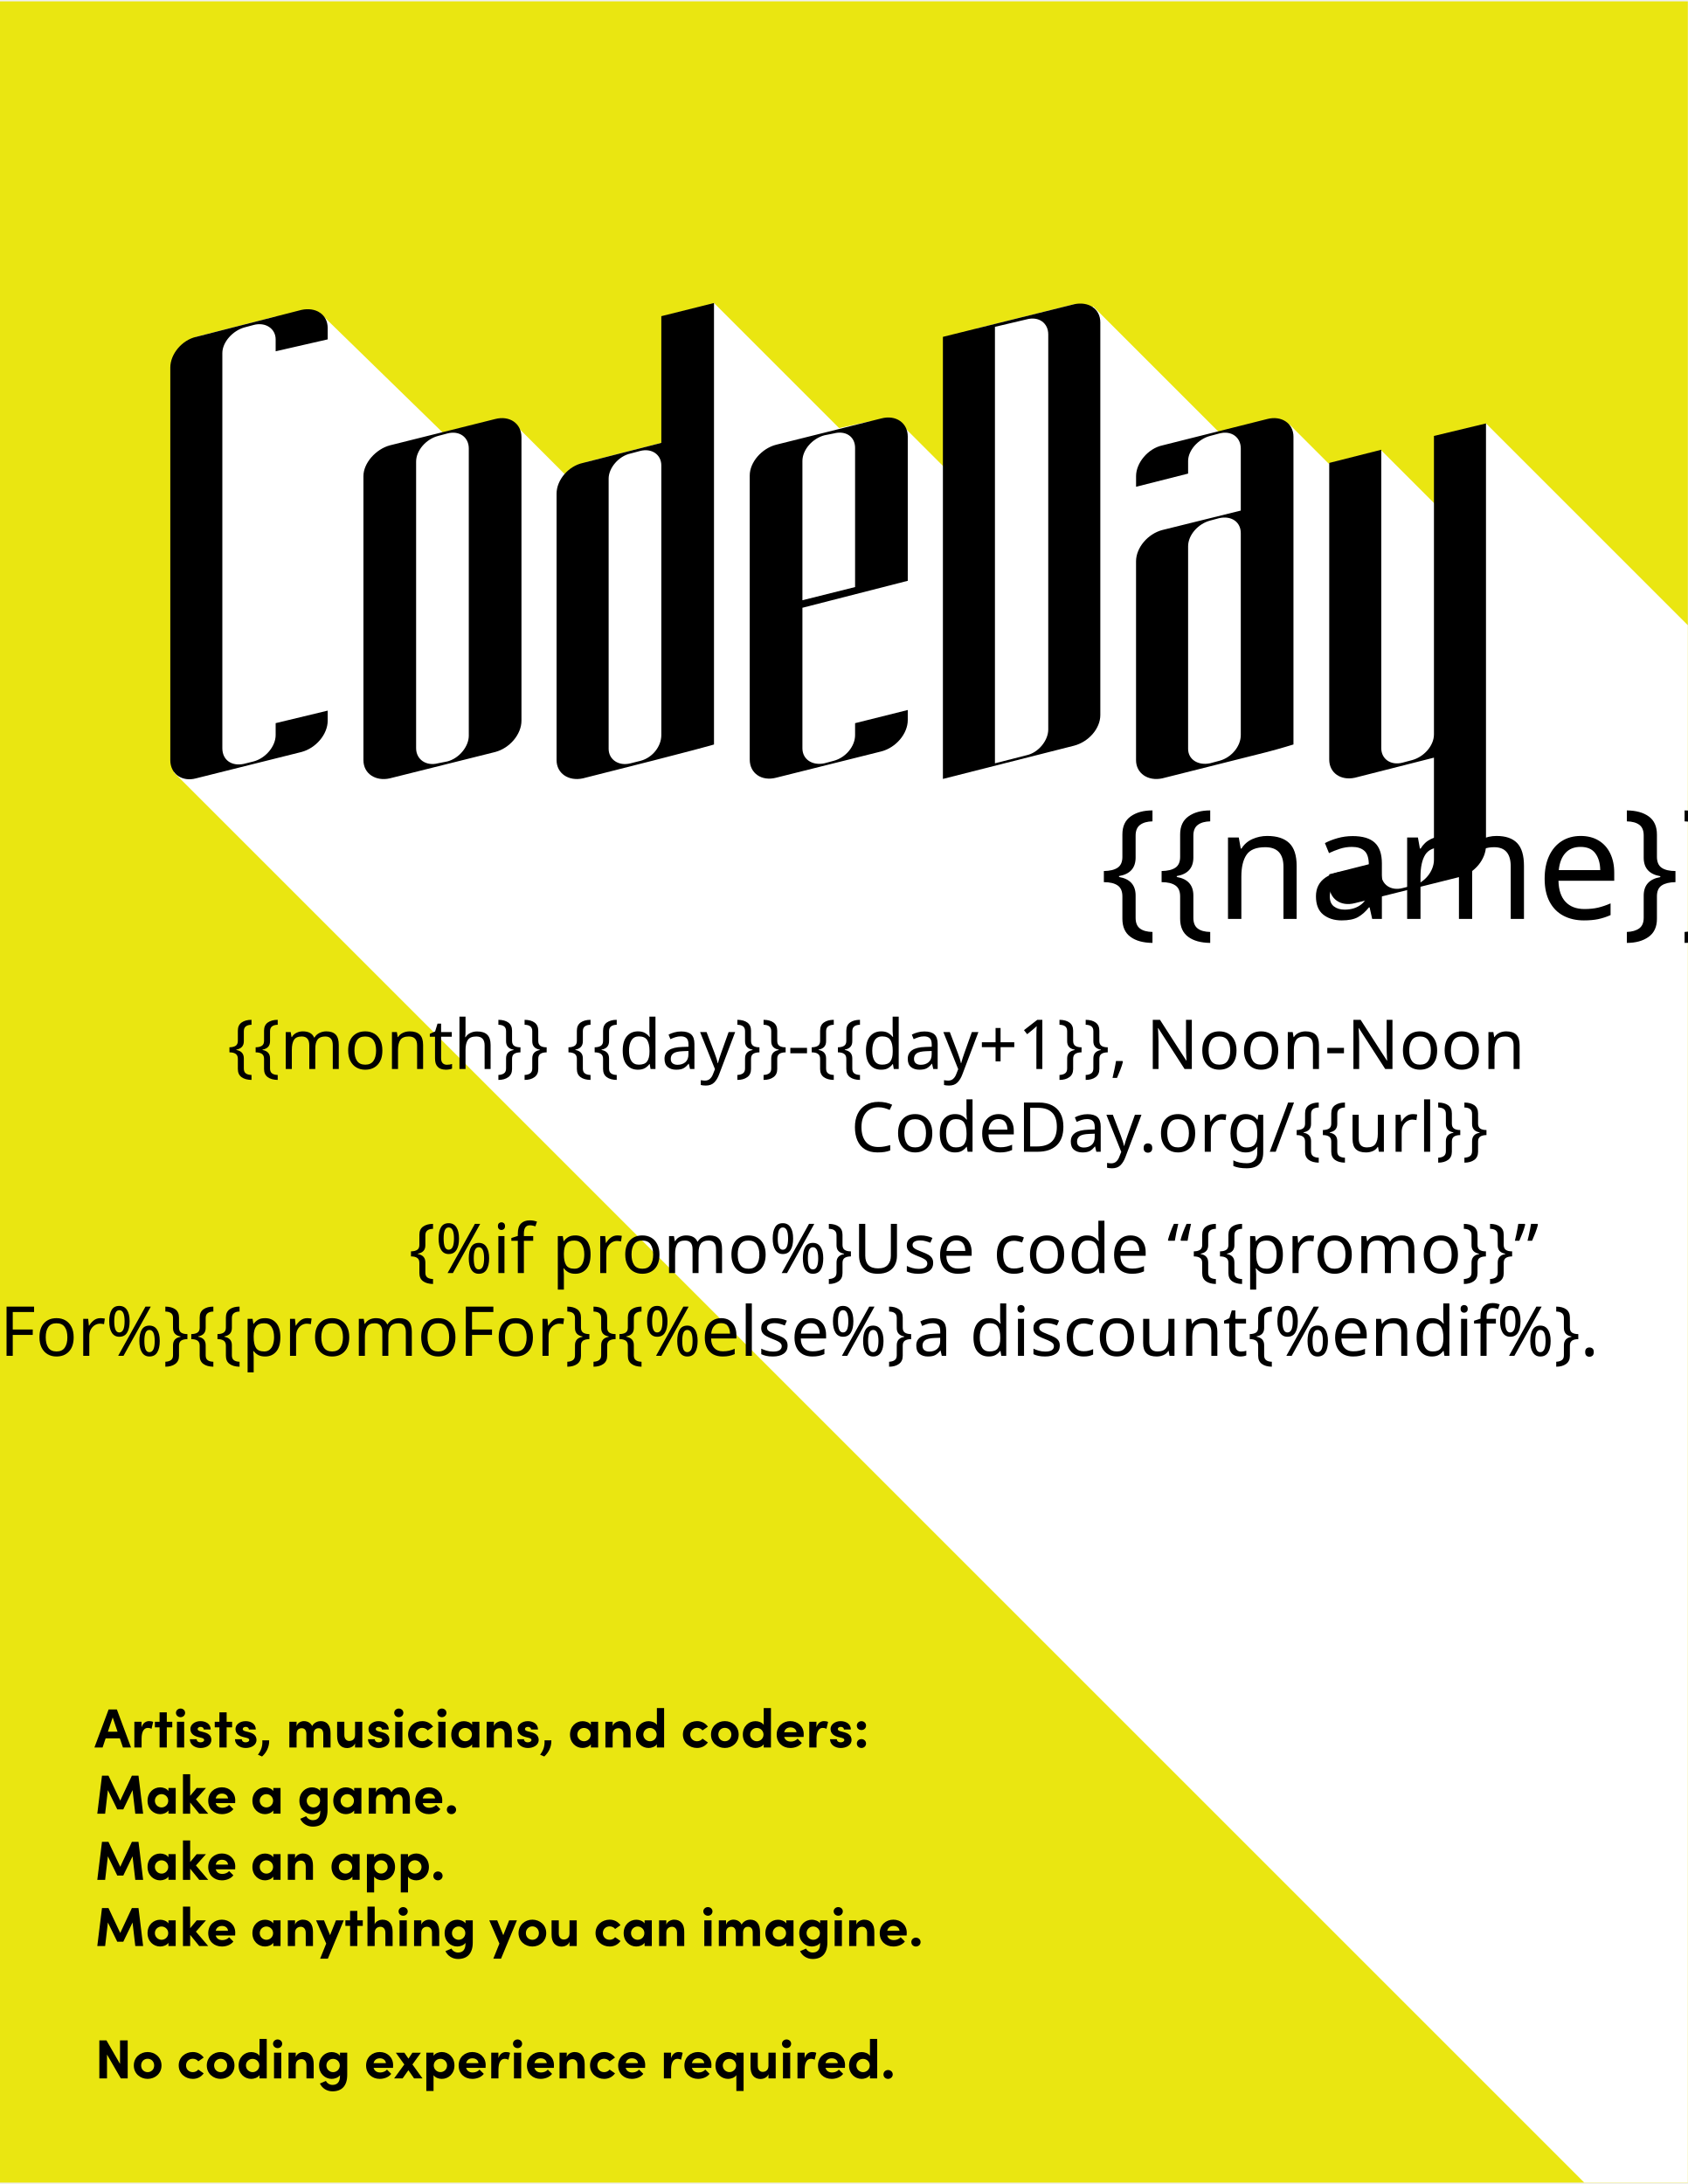
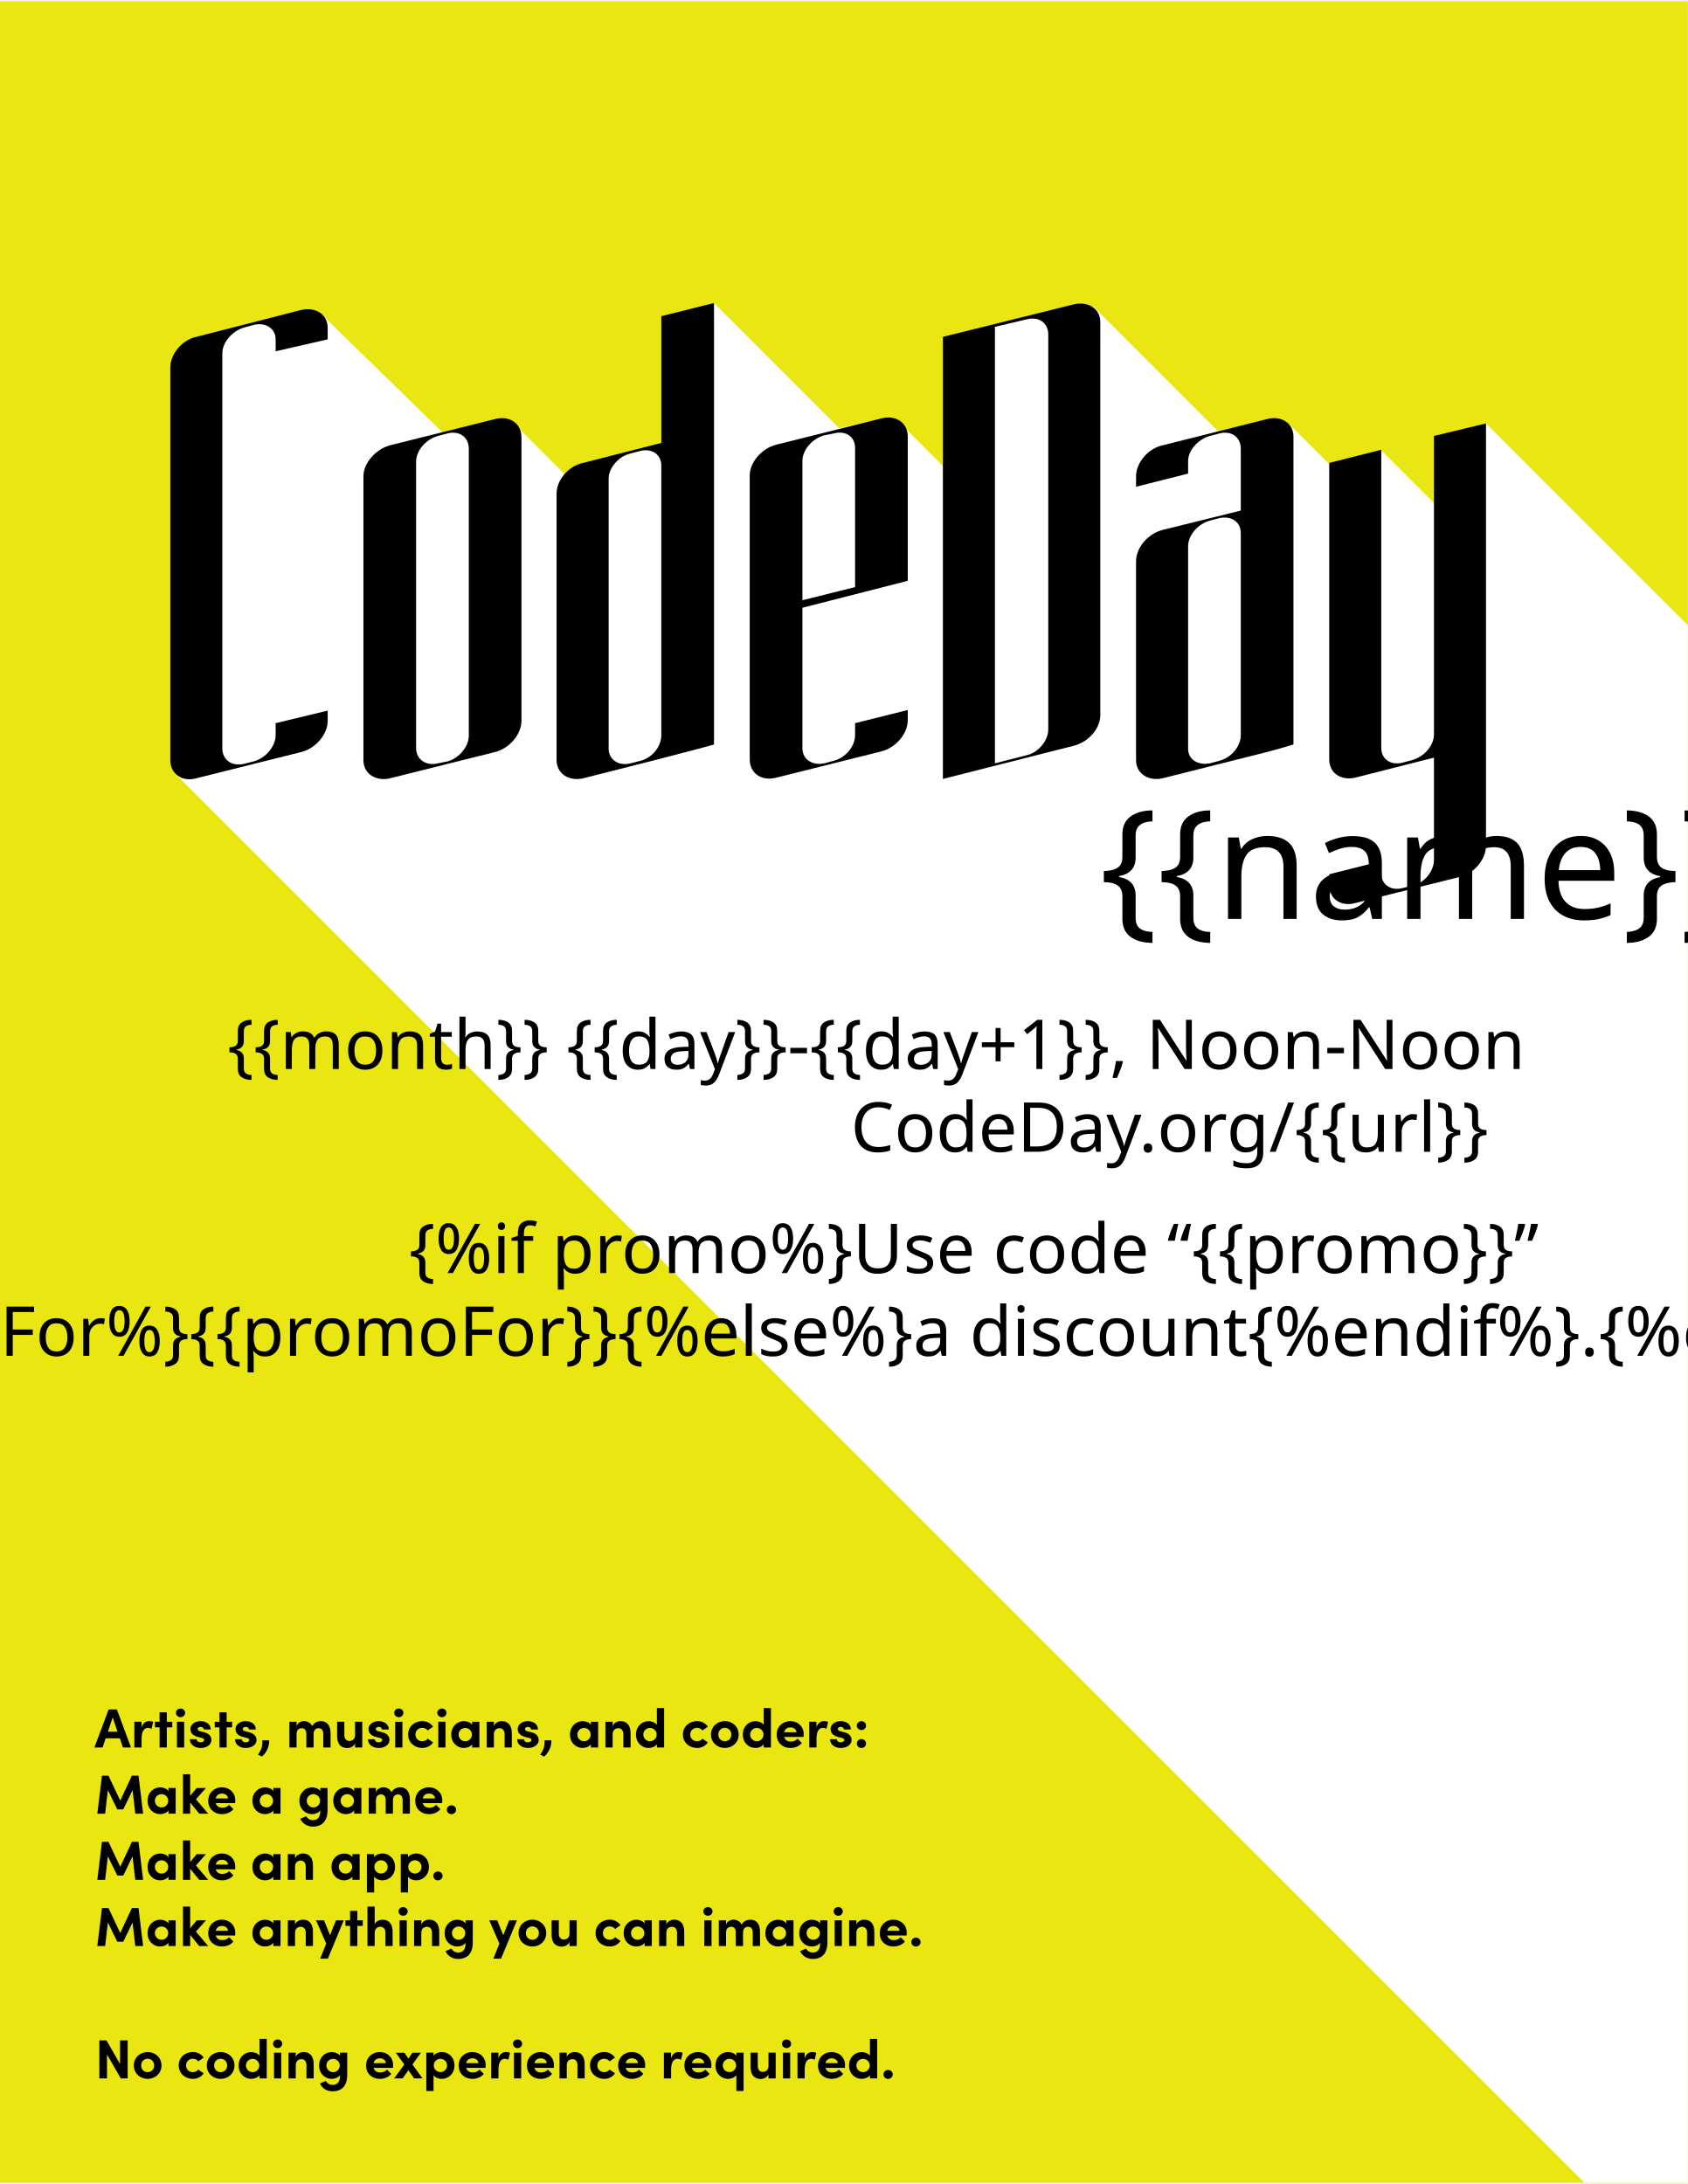
<svg xmlns="http://www.w3.org/2000/svg" version="1.1" id="Layer_1" x="0px" y="0px" viewBox="0 0 612 792" style="enable-background:new 0 0 612 792;" xml:space="preserve">
  <style type="text/css">
	.st0{fill:#EAE611;}
	.st1{fill:#FFFFFF;}
	.st2{font-family:'Babushka';}
	.st3{font-size:55.094px;}
	.st4{font-family:'SofiaPro-Bold';}
	.st5{font-size:25px;}
</style>
  <rect y="0.5" class="st0" width="612" height="791" />
  <polygon class="st1" points="612,226.73 538.81,153.55 520.72,183.19 500.81,163.28 481.74,168.1 467.59,153.95 458.91,153.55   442.31,157.05 396.36,111.1 394.08,113.38 389.42,110.34 354.38,119.06 346.62,173.68 326.49,153.55 314.79,152.93 304.26,155.25   258.89,109.88 239.79,160.6 212.72,167.53 206.49,173.68 186.36,153.55 178.57,152.98 160.58,156.91 115.8,113.26 99.21,114.96   71.06,122.16 63.04,280.09 574.46,791.5 612,791.5 " />
  <g>
    <path d="M118.82,257.7v3.64c0,5-4.32,10.01-9.55,11.37l-38.2,9.55c-5,1.36-9.32-1.59-9.32-6.59V133.31c0-5,4.32-10.01,9.32-11.14   l38.2-9.78c5.23-1.14,9.55,1.59,9.55,6.59v4.09l-18.87,4.32v-4.32c0-3.87-3.64-6.37-7.96-5.23l-3.41,0.91   c-4.09,1.14-7.96,5.23-7.96,9.32v143.26c0,4.32,3.41,6.59,7.73,5.69l3.64-0.91c4.32-1.14,7.96-5.46,7.96-9.55v-4.32L118.82,257.7z" />
    <path d="M189.08,158.55v102.79c0,5-4.32,10.01-9.55,11.37l-38.2,9.55c-5,1.14-9.55-1.59-9.55-6.59V172.65   c0-4.78,4.55-9.78,9.55-11.14l38.2-9.55C184.76,150.59,189.08,153.55,189.08,158.55z M169.98,162.64c0-4.09-3.41-6.59-7.73-5.46   l-3.41,0.91c-4.32,1.14-7.96,5.23-7.96,9.32v103.92c0,4.09,3.64,6.59,7.96,5.46l3.41-0.68c4.32-1.14,7.73-5.46,7.73-9.32V162.64z" />
    <path d="M258.89,269.98c0,0-4.09,1.36-47.53,12.28c-5.23,1.14-9.55-1.82-9.55-6.59v-96.65c0-5,4.32-10.01,9.55-11.14l28.43-7.28   v-45.94l19.1-4.78C258.89,132.62,258.89,132.62,258.89,269.98z M239.79,168.78c0-3.87-3.41-6.37-7.73-5.23l-3.41,0.91   c-4.32,0.91-7.96,5.23-7.96,9.1v98.01c0,3.87,3.64,6.37,7.96,5.23l3.64-0.91c4.32-1.14,7.5-5.23,7.5-9.32V168.78z" />
    <path d="M290.95,220.17v51.17c0,4.09,3.64,6.37,7.96,5.46l3.41-0.91c4.32-1.14,7.73-5.23,7.73-9.32v-4.32l19.1-4.78v3.64   c0,5-4.32,10.01-9.55,11.37l-38.2,9.55c-5.23,1.36-9.55-1.59-9.55-6.59V172.42c0-4.78,4.32-9.78,9.55-11.14l38.2-9.55   c5.23-1.36,9.55,1.59,9.55,6.59v52.3l-38.2,9.78V220.17z M290.95,167.19v50.48l19.1-4.78v-50.48c0-4.09-3.41-6.37-7.73-5.23   l-3.41,0.68C294.59,159,290.95,163.1,290.95,167.19z" />
    <path d="M398.97,116.93v142.35c0,5-4.32,9.78-9.55,11.14l-47.53,12.05V122.16l47.53-11.82   C394.65,109.2,398.97,111.93,398.97,116.93z M380.09,121.25c0-4.09-3.41-6.59-7.73-5.46l-11.6,2.73V276.8l11.6-2.96   c4.09-0.91,7.73-5.23,7.73-9.32V121.25z" />
    <path d="M469,158.32v111.65c0,0-4.32,1.36-9.55,2.73l-37.98,9.55c-5.23,1.14-9.55-1.82-9.55-6.59v-72.09c0-5,4.32-10.01,9.55-11.37   l28.43-7.05v-22.51c0-4.09-3.41-6.59-7.73-5.46l-3.41,0.91c-4.32,1.14-7.96,5.23-7.96,9.1v4.55l-18.87,4.78v-3.87   c0-4.78,4.32-10.01,9.55-11.14l37.98-9.55C464.68,150.59,469,153.55,469,158.32z M449.9,193.34c0-4.09-3.41-6.37-7.73-5.46   l-3.41,0.91c-4.32,1.14-7.96,5.23-7.96,9.32v68.9v4.55c0,3.87,3.64,6.14,7.96,5.23l3.41-0.91c4.32-1.14,7.73-5.23,7.73-9.32V193.34   z" />
    <path d="M538.81,153.55v153.04c0,5-4.09,10.01-9.32,11.37l-38.2,9.55c-5.23,1.36-9.32-1.59-9.32-6.59v-3.87l18.87-4.78v4.55   c0,3.87,3.41,6.37,7.73,5.23l3.64-0.91c4.32-0.91,7.73-5.23,7.73-9.32v-37.07l-28.65,7.28c-5.23,1.14-9.32-1.82-9.32-6.59V167.87   l18.87-4.78v108.24c0,3.87,3.41,6.37,7.73,5.23l3.41-0.91c4.32-1.14,7.96-5.23,7.96-9.32V158.32v-0.23L538.81,153.55z" />
  </g>
  <text transform="matrix(1 0 0 1 398.7054 333.2271)" class="st2 st3">{{name}}</text>
  <g>
    <path d="M43.46,630.4H38.3l-1.1,3.3h-2.96l5.14-13.78h3l5.12,13.78h-2.92L43.46,630.4z M42.62,627.98l-1.76-5.18l-1.74,5.18H42.62z   " />
    <path d="M55.54,624.44l-0.6,2.5c-0.56-0.3-1.02-0.34-1.34-0.34c-1.34,0-2.26,1.24-2.26,3.9v3.2h-2.62v-9.32h2.6v1.98   c0.52-1.56,1.58-2.22,2.74-2.22C54.56,624.14,55.12,624.22,55.54,624.44z" />
    <path d="M62.46,626.4h-1.98v7.3h-2.62v-7.3h-1.7v-2.02h1.7v-3.42h2.62v3.42h1.98V626.4z" />
    <path d="M63.8,621.14c0-0.88,0.76-1.56,1.66-1.56c0.92,0,1.66,0.68,1.66,1.56s-0.74,1.58-1.66,1.58   C64.56,622.72,63.8,622.02,63.8,621.14z M64.16,624.38h2.62v9.32h-2.62V624.38z" />
    <path d="M68.84,630.71h2.46c0,0.54,0.46,1.12,1.38,1.12c0.76,0,1.34-0.32,1.34-0.86c0-0.4-0.32-0.6-1.02-0.78l-1.24-0.3   c-2.4-0.64-2.72-1.98-2.72-2.96c0-1.44,1.5-2.78,3.66-2.78c1.7,0,3.7,0.84,3.68,3.04h-2.5c0-0.62-0.52-0.96-1.14-0.96   c-0.6,0-1.08,0.3-1.08,0.78c0,0.44,0.4,0.66,0.92,0.8l1.54,0.4c2.24,0.6,2.52,2,2.52,2.76c0,1.96-2,2.92-3.92,2.92   C70.76,633.88,68.86,632.76,68.84,630.71z" />
    <path d="M84.16,626.4h-1.98v7.3h-2.62v-7.3h-1.7v-2.02h1.7v-3.42h2.62v3.42h1.98V626.4z" />
    <path d="M85.2,630.71h2.46c0,0.54,0.46,1.12,1.38,1.12c0.76,0,1.34-0.32,1.34-0.86c0-0.4-0.32-0.6-1.02-0.78l-1.24-0.3   c-2.4-0.64-2.72-1.98-2.72-2.96c0-1.44,1.5-2.78,3.66-2.78c1.7,0,3.7,0.84,3.68,3.04h-2.5c0-0.62-0.52-0.96-1.14-0.96   c-0.6,0-1.08,0.3-1.08,0.78c0,0.44,0.4,0.66,0.92,0.8l1.54,0.4c2.24,0.6,2.52,2,2.52,2.76c0,1.96-2,2.92-3.92,2.92   C87.12,633.88,85.22,632.76,85.2,630.71z" />
    <path d="M93.52,636.33c1.2-1.64,1.72-3.06,1.6-5.22h2.48c0.08,2.52-1.16,4.6-2.58,5.86L93.52,636.33z" />
    <path d="M119.86,628.58v5.12h-2.64v-4.92c0-1.46-0.76-2.06-1.68-2.06c-1.04-0.02-1.78,0.64-1.84,2.04v4.94h-2.62v-4.94   c0-1.46-0.76-2.04-1.64-2.04c-0.94,0-1.9,0.44-1.9,2.12v4.86h-2.62v-9.32h2.62v1.66c0.28-1.28,1.6-1.9,2.64-1.9   c1.38,0,2.46,0.66,3,1.8c0.72-1.36,2.16-1.8,3.12-1.8C118.64,624.14,119.86,625.78,119.86,628.58z" />
    <path d="M131.36,624.38v9.32h-2.62v-1.52c-0.4,1.22-1.88,1.74-2.8,1.74c-2.44,0-3.72-1.62-3.7-4.42v-5.12h2.62v4.84   c0,1.46,0.88,2.12,1.78,2.12c0.94,0,2.1-0.5,2.1-2.18v-4.78H131.36z" />
    <path d="M133.42,630.71h2.46c0,0.54,0.46,1.12,1.38,1.12c0.76,0,1.34-0.32,1.34-0.86c0-0.4-0.32-0.6-1.02-0.78l-1.24-0.3   c-2.4-0.64-2.72-1.98-2.72-2.96c0-1.44,1.5-2.78,3.66-2.78c1.7,0,3.7,0.84,3.68,3.04h-2.5c0-0.62-0.52-0.96-1.14-0.96   c-0.6,0-1.08,0.3-1.08,0.78c0,0.44,0.4,0.66,0.92,0.8l1.54,0.4c2.24,0.6,2.52,2,2.52,2.76c0,1.96-2,2.92-3.92,2.92   C135.34,633.88,133.44,632.76,133.42,630.71z" />
    <path d="M142.94,621.14c0-0.88,0.76-1.56,1.66-1.56c0.92,0,1.66,0.68,1.66,1.56s-0.74,1.58-1.66,1.58   C143.7,622.72,142.94,622.02,142.94,621.14z M143.3,624.38h2.62v9.32h-2.62V624.38z" />
    <path d="M147.98,629c0-2.96,2.4-4.86,5.12-4.86c1.7,0,3.06,0.8,3.94,2l-1.96,1.38c-0.42-0.58-1.2-0.94-1.96-0.94   c-1.48,0-2.48,1.06-2.48,2.42c0,1.38,1,2.44,2.48,2.44c0.76,0,1.54-0.36,1.96-0.94l1.96,1.38c-0.88,1.22-2.24,2-3.94,2   C150.38,633.88,147.98,631.96,147.98,629z" />
    <path d="M158.56,621.14c0-0.88,0.76-1.56,1.66-1.56c0.92,0,1.66,0.68,1.66,1.56s-0.74,1.58-1.66,1.58   C159.32,622.72,158.56,622.02,158.56,621.14z M158.92,624.38h2.62v9.32h-2.62V624.38z" />
    <path d="M173.82,624.38v9.32h-2.62v-1.16c-0.66,0.92-1.96,1.34-3,1.34c-2.4,0-4.58-1.86-4.58-4.86s2.18-4.86,4.58-4.86   c1.08,0,2.34,0.4,3,1.34v-1.12H173.82z M171.12,629.02c0-1.44-1.2-2.4-2.42-2.4c-1.32,0-2.42,1.02-2.42,2.4   c0,1.36,1.1,2.42,2.42,2.42C169.98,631.45,171.12,630.44,171.12,629.02z" />
    <path d="M185.58,628.58v5.12h-2.62v-4.84c0-1.48-0.88-2.14-1.78-2.14c-0.94,0-2.1,0.5-2.1,2.2v4.78h-2.62v-9.32h2.62v1.56   c0.4-1.26,1.88-1.8,2.8-1.8C184.32,624.14,185.6,625.78,185.58,628.58z" />
    <path d="M187.52,630.71h2.46c0,0.54,0.46,1.12,1.38,1.12c0.76,0,1.34-0.32,1.34-0.86c0-0.4-0.32-0.6-1.02-0.78l-1.24-0.3   c-2.4-0.64-2.72-1.98-2.72-2.96c0-1.44,1.5-2.78,3.66-2.78c1.7,0,3.7,0.84,3.68,3.04h-2.5c0-0.62-0.52-0.96-1.14-0.96   c-0.6,0-1.08,0.3-1.08,0.78c0,0.44,0.4,0.66,0.92,0.8l1.54,0.4c2.24,0.6,2.52,2,2.52,2.76c0,1.96-2,2.92-3.92,2.92   C189.44,633.88,187.54,632.76,187.52,630.71z" />
    <path d="M195.84,636.33c1.2-1.64,1.72-3.06,1.6-5.22h2.48c0.08,2.52-1.16,4.6-2.58,5.86L195.84,636.33z" />
    <path d="M216.88,624.38v9.32h-2.62v-1.16c-0.66,0.92-1.96,1.34-3,1.34c-2.4,0-4.58-1.86-4.58-4.86s2.18-4.86,4.58-4.86   c1.08,0,2.34,0.4,3,1.34v-1.12H216.88z M214.18,629.02c0-1.44-1.2-2.4-2.42-2.4c-1.32,0-2.42,1.02-2.42,2.4   c0,1.36,1.1,2.42,2.42,2.42C213.04,631.45,214.18,630.44,214.18,629.02z" />
    <path d="M228.64,628.58v5.12h-2.62v-4.84c0-1.48-0.88-2.14-1.78-2.14c-0.94,0-2.1,0.5-2.1,2.2v4.78h-2.62v-9.32h2.62v1.56   c0.4-1.26,1.88-1.8,2.8-1.8C227.38,624.14,228.66,625.78,228.64,628.58z" />
    <path d="M240.8,619.4v14.3h-2.62v-1.16c-0.66,0.92-1.96,1.34-3,1.34c-2.4,0-4.58-1.86-4.58-4.86s2.18-4.86,4.58-4.86   c1.08,0,2.34,0.4,3,1.34v-6.1H240.8z M238.1,629.02c0-1.44-1.2-2.4-2.42-2.4c-1.32,0-2.42,1.02-2.42,2.4c0,1.36,1.1,2.42,2.42,2.42   C236.96,631.45,238.1,630.44,238.1,629.02z" />
    <path d="M247.62,629c0-2.96,2.4-4.86,5.12-4.86c1.7,0,3.06,0.8,3.94,2l-1.96,1.38c-0.42-0.58-1.2-0.94-1.96-0.94   c-1.48,0-2.48,1.06-2.48,2.42c0,1.38,1,2.44,2.48,2.44c0.76,0,1.54-0.36,1.96-0.94l1.96,1.38c-0.88,1.22-2.24,2-3.94,2   C250.02,633.88,247.62,631.96,247.62,629z" />
    <path d="M257.8,629.02c0-2.96,2.36-4.88,5.02-4.88c2.66,0,5.02,1.92,5.02,4.88c0,2.94-2.36,4.86-5.02,4.86   C260.16,633.88,257.8,631.96,257.8,629.02z M265.18,629.02c0-1.46-1.06-2.44-2.36-2.44c-1.3,0-2.36,0.98-2.36,2.44   c0,1.44,1.06,2.42,2.36,2.42C264.12,631.45,265.18,630.46,265.18,629.02z" />
    <path d="M279.54,619.4v14.3h-2.62v-1.16c-0.66,0.92-1.96,1.34-3,1.34c-2.4,0-4.58-1.86-4.58-4.86s2.18-4.86,4.58-4.86   c1.08,0,2.34,0.4,3,1.34v-6.1H279.54z M276.84,629.02c0-1.44-1.2-2.4-2.42-2.4c-1.32,0-2.42,1.02-2.42,2.4   c0,1.36,1.1,2.42,2.42,2.42C275.7,631.45,276.84,630.44,276.84,629.02z" />
    <path d="M291.38,629.88h-7.04c0.28,1.08,1.16,1.68,2.42,1.68c0.94,0,1.88-0.38,2.44-1.04l1.54,1.54c-0.88,1.18-2.52,1.82-4.16,1.82   c-2.86,0-4.96-1.96-4.96-4.84c0-3.02,2.28-4.9,4.96-4.9c2.66,0,4.84,1.88,4.84,4.74C291.42,629.14,291.4,629.46,291.38,629.88z    M288.8,628.18c-0.08-1.1-1-1.76-2.18-1.76c-1.06,0-2,0.5-2.28,1.76H288.8z" />
    <path d="M300.26,624.44l-0.6,2.5c-0.56-0.3-1.02-0.34-1.34-0.34c-1.34,0-2.26,1.24-2.26,3.9v3.2h-2.62v-9.32h2.6v1.98   c0.52-1.56,1.58-2.22,2.74-2.22C299.28,624.14,299.84,624.22,300.26,624.44z" />
    <path d="M300.96,630.71h2.46c0,0.54,0.46,1.12,1.38,1.12c0.76,0,1.34-0.32,1.34-0.86c0-0.4-0.32-0.6-1.02-0.78l-1.24-0.3   c-2.4-0.64-2.72-1.98-2.72-2.96c0-1.44,1.5-2.78,3.66-2.78c1.7,0,3.7,0.84,3.68,3.04H306c0-0.62-0.52-0.96-1.14-0.96   c-0.6,0-1.08,0.3-1.08,0.78c0,0.44,0.4,0.66,0.92,0.8l1.54,0.4c2.24,0.6,2.52,2,2.52,2.76c0,1.96-2,2.92-3.92,2.92   C302.88,633.88,300.98,632.76,300.96,630.71z" />
    <path d="M310.68,625.78c0-0.94,0.76-1.62,1.68-1.62c0.9,0,1.66,0.68,1.66,1.62c0,0.94-0.76,1.6-1.66,1.6   C311.44,627.38,310.68,626.72,310.68,625.78z M310.68,632.26c0-0.92,0.76-1.6,1.68-1.6c0.9,0,1.66,0.68,1.66,1.6   c0,0.94-0.76,1.62-1.66,1.62C311.44,633.88,310.68,633.21,310.68,632.26z" />
    <path d="M49.06,657.71l-1-8.54l-3.36,6.98h-2.18l-3.4-6.98l-1,8.54h-2.84l1.7-13.78h2.36l4.26,9.04l4.22-9.04h2.4l1.68,13.78H49.06   z" />
    <path d="M63.7,648.38v9.32h-2.62v-1.16c-0.66,0.92-1.96,1.34-3,1.34c-2.4,0-4.58-1.86-4.58-4.86c0-3,2.18-4.86,4.58-4.86   c1.08,0,2.34,0.4,3,1.34v-1.12H63.7z M61,653.02c0-1.44-1.2-2.4-2.42-2.4c-1.32,0-2.42,1.02-2.42,2.4c0,1.36,1.1,2.42,2.42,2.42   C59.86,655.44,61,654.44,61,653.02z" />
    <path d="M72.24,657.71l-3.28-4.04v4.04h-2.62v-14.3h2.62v7.82l2.36-2.84h3.36l-3.64,4.1l4.46,5.22H72.24z" />
    <path d="M85.26,653.88h-7.04c0.28,1.08,1.16,1.68,2.42,1.68c0.94,0,1.88-0.38,2.44-1.04l1.54,1.54c-0.88,1.18-2.52,1.82-4.16,1.82   c-2.86,0-4.96-1.96-4.96-4.84c0-3.02,2.28-4.9,4.96-4.9c2.66,0,4.84,1.88,4.84,4.74C85.3,653.14,85.28,653.46,85.26,653.88z    M82.68,652.18c-0.08-1.1-1-1.76-2.18-1.76c-1.06,0-2,0.5-2.28,1.76H82.68z" />
    <path d="M101.72,648.38v9.32H99.1v-1.16c-0.66,0.92-1.96,1.34-3,1.34c-2.4,0-4.58-1.86-4.58-4.86c0-3,2.18-4.86,4.58-4.86   c1.08,0,2.34,0.4,3,1.34v-1.12H101.72z M99.02,653.02c0-1.44-1.2-2.4-2.42-2.4c-1.32,0-2.42,1.02-2.42,2.4   c0,1.36,1.1,2.42,2.42,2.42C97.88,655.44,99.02,654.44,99.02,653.02z" />
    <path d="M118.76,648.38v8.04c0,4.08-2.06,5.98-5.36,5.98c-2,0-3.74-1.12-4.54-2.84l2.18-0.94c0.4,0.84,1.36,1.44,2.36,1.44   c1.68,0,2.74-0.92,2.74-3.36v-0.14c-0.68,0.9-1.96,1.32-3,1.32c-2.4,0-4.58-1.86-4.58-4.86c0-3,2.18-4.86,4.58-4.86   c1.06,0,2.32,0.42,3,1.32v-1.1H118.76z M116.06,653.02c0-1.44-1.2-2.4-2.42-2.4c-1.32,0-2.42,1.02-2.42,2.4   c0,1.36,1.1,2.42,2.42,2.42C114.92,655.44,116.06,654.44,116.06,653.02z" />
    <path d="M131.04,648.38v9.32h-2.62v-1.16c-0.66,0.92-1.96,1.34-3,1.34c-2.4,0-4.58-1.86-4.58-4.86c0-3,2.18-4.86,4.58-4.86   c1.08,0,2.34,0.4,3,1.34v-1.12H131.04z M128.34,653.02c0-1.44-1.2-2.4-2.42-2.4c-1.32,0-2.42,1.02-2.42,2.4   c0,1.36,1.1,2.42,2.42,2.42C127.2,655.44,128.34,654.44,128.34,653.02z" />
    <path d="M148.63,652.58v5.12h-2.64v-4.92c0-1.46-0.76-2.06-1.68-2.06c-1.04-0.02-1.78,0.64-1.84,2.04v4.94h-2.62v-4.94   c0-1.46-0.76-2.04-1.64-2.04c-0.94,0-1.9,0.44-1.9,2.12v4.86h-2.62v-9.32h2.62v1.66c0.28-1.28,1.6-1.9,2.64-1.9   c1.38,0,2.46,0.66,3,1.8c0.72-1.36,2.16-1.8,3.12-1.8C147.4,648.14,148.63,649.78,148.63,652.58z" />
    <path d="M160.32,653.88h-7.04c0.28,1.08,1.16,1.68,2.42,1.68c0.94,0,1.88-0.38,2.44-1.04l1.54,1.54c-0.88,1.18-2.52,1.82-4.16,1.82   c-2.86,0-4.96-1.96-4.96-4.84c0-3.02,2.28-4.9,4.96-4.9c2.66,0,4.84,1.88,4.84,4.74C160.36,653.14,160.34,653.46,160.32,653.88z    M157.74,652.18c-0.08-1.1-1-1.76-2.18-1.76c-1.06,0-2,0.5-2.28,1.76H157.74z" />
    <path d="M162.02,656.26c0-0.92,0.76-1.6,1.66-1.6c0.92,0,1.7,0.68,1.7,1.6c0,0.94-0.78,1.62-1.7,1.62   C162.78,657.88,162.02,657.21,162.02,656.26z" />
    <path d="M49.06,681.71l-1-8.54l-3.36,6.98h-2.18l-3.4-6.98l-1,8.54h-2.84l1.7-13.78h2.36l4.26,9.04l4.22-9.04h2.4l1.68,13.78H49.06   z" />
    <path d="M63.7,672.38v9.32h-2.62v-1.16c-0.66,0.92-1.96,1.34-3,1.34c-2.4,0-4.58-1.86-4.58-4.86c0-3,2.18-4.86,4.58-4.86   c1.08,0,2.34,0.4,3,1.34v-1.12H63.7z M61,677.02c0-1.44-1.2-2.4-2.42-2.4c-1.32,0-2.42,1.02-2.42,2.4c0,1.36,1.1,2.42,2.42,2.42   C59.86,679.44,61,678.44,61,677.02z" />
    <path d="M72.24,681.71l-3.28-4.04v4.04h-2.62v-14.3h2.62v7.82l2.36-2.84h3.36l-3.64,4.1l4.46,5.22H72.24z" />
    <path d="M85.26,677.88h-7.04c0.28,1.08,1.16,1.68,2.42,1.68c0.94,0,1.88-0.38,2.44-1.04l1.54,1.54c-0.88,1.18-2.52,1.82-4.16,1.82   c-2.86,0-4.96-1.96-4.96-4.84c0-3.02,2.28-4.9,4.96-4.9c2.66,0,4.84,1.88,4.84,4.74C85.3,677.14,85.28,677.46,85.26,677.88z    M82.68,676.18c-0.08-1.1-1-1.76-2.18-1.76c-1.06,0-2,0.5-2.28,1.76H82.68z" />
    <path d="M101.72,672.38v9.32H99.1v-1.16c-0.66,0.92-1.96,1.34-3,1.34c-2.4,0-4.58-1.86-4.58-4.86c0-3,2.18-4.86,4.58-4.86   c1.08,0,2.34,0.4,3,1.34v-1.12H101.72z M99.02,677.02c0-1.44-1.2-2.4-2.42-2.4c-1.32,0-2.42,1.02-2.42,2.4   c0,1.36,1.1,2.42,2.42,2.42C97.88,679.44,99.02,678.44,99.02,677.02z" />
    <path d="M113.48,676.58v5.12h-2.62v-4.84c0-1.48-0.88-2.14-1.78-2.14c-0.94,0-2.1,0.5-2.1,2.2v4.78h-2.62v-9.32h2.62v1.56   c0.4-1.26,1.88-1.8,2.8-1.8C112.22,672.14,113.5,673.78,113.48,676.58z" />
    <path d="M130.4,672.38v9.32h-2.62v-1.16c-0.66,0.92-1.96,1.34-3,1.34c-2.4,0-4.58-1.86-4.58-4.86c0-3,2.18-4.86,4.58-4.86   c1.08,0,2.34,0.4,3,1.34v-1.12H130.4z M127.7,677.02c0-1.44-1.2-2.4-2.42-2.4c-1.32,0-2.42,1.02-2.42,2.4   c0,1.36,1.1,2.42,2.42,2.42C126.56,679.44,127.7,678.44,127.7,677.02z" />
    <path d="M143.24,677.02c0,3-2.18,4.86-4.58,4.86c-1.06,0-2.34-0.4-3-1.34v5.74h-2.62v-13.9h2.62v1.12c0.66-0.94,1.94-1.36,3-1.36   C141.06,672.14,143.24,674.02,143.24,677.02z M140.56,677.02c0-1.36-1.08-2.42-2.4-2.42c-1.28,0-2.42,1-2.42,2.42   c0,1.44,1.2,2.4,2.42,2.4C139.48,679.42,140.56,678.4,140.56,677.02z" />
    <path d="M155.52,677.02c0,3-2.18,4.86-4.58,4.86c-1.06,0-2.34-0.4-3-1.34v5.74h-2.62v-13.9h2.62v1.12c0.66-0.94,1.94-1.36,3-1.36   C153.34,672.14,155.52,674.02,155.52,677.02z M152.84,677.02c0-1.36-1.08-2.42-2.4-2.42c-1.28,0-2.42,1-2.42,2.42   c0,1.44,1.2,2.4,2.42,2.4C151.76,679.42,152.84,678.4,152.84,677.02z" />
    <path d="M157.12,680.26c0-0.92,0.76-1.6,1.66-1.6c0.92,0,1.7,0.68,1.7,1.6c0,0.94-0.78,1.62-1.7,1.62   C157.88,681.88,157.12,681.21,157.12,680.26z" />
    <path d="M49.06,705.71l-1-8.54l-3.36,6.98h-2.18l-3.4-6.98l-1,8.54h-2.84l1.7-13.78h2.36l4.26,9.04l4.22-9.04h2.4l1.68,13.78H49.06   z" />
    <path d="M63.7,696.38v9.32h-2.62v-1.16c-0.66,0.92-1.96,1.34-3,1.34c-2.4,0-4.58-1.86-4.58-4.86c0-3,2.18-4.86,4.58-4.86   c1.08,0,2.34,0.4,3,1.34v-1.12H63.7z M61,701.02c0-1.44-1.2-2.4-2.42-2.4c-1.32,0-2.42,1.02-2.42,2.4c0,1.36,1.1,2.42,2.42,2.42   C59.86,703.44,61,702.44,61,701.02z" />
    <path d="M72.24,705.71l-3.28-4.04v4.04h-2.62v-14.3h2.62v7.82l2.36-2.84h3.36l-3.64,4.1l4.46,5.22H72.24z" />
    <path d="M85.26,701.88h-7.04c0.28,1.08,1.16,1.68,2.42,1.68c0.94,0,1.88-0.38,2.44-1.04l1.54,1.54c-0.88,1.18-2.52,1.82-4.16,1.82   c-2.86,0-4.96-1.96-4.96-4.84c0-3.02,2.28-4.9,4.96-4.9c2.66,0,4.84,1.88,4.84,4.74C85.3,701.14,85.28,701.46,85.26,701.88z    M82.68,700.18c-0.08-1.1-1-1.76-2.18-1.76c-1.06,0-2,0.5-2.28,1.76H82.68z" />
    <path d="M101.72,696.38v9.32H99.1v-1.16c-0.66,0.92-1.96,1.34-3,1.34c-2.4,0-4.58-1.86-4.58-4.86c0-3,2.18-4.86,4.58-4.86   c1.08,0,2.34,0.4,3,1.34v-1.12H101.72z M99.02,701.02c0-1.44-1.2-2.4-2.42-2.4c-1.32,0-2.42,1.02-2.42,2.4   c0,1.36,1.1,2.42,2.42,2.42C97.88,703.44,99.02,702.44,99.02,701.02z" />
    <path d="M113.48,700.58v5.12h-2.62v-4.84c0-1.48-0.88-2.14-1.78-2.14c-0.94,0-2.1,0.5-2.1,2.2v4.78h-2.62v-9.32h2.62v1.56   c0.4-1.26,1.88-1.8,2.8-1.8C112.22,696.14,113.5,697.78,113.48,700.58z" />
    <path d="M124.64,696.38l-5.76,13.9h-2.8l2.2-5.46l-3.68-8.44h2.88l2.2,5.38l2.14-5.38H124.64z" />
    <path d="M131.54,698.4h-1.98v7.3h-2.62v-7.3h-1.7v-2.02h1.7v-3.42h2.62v3.42h1.98V698.4z" />
    <path d="M142.36,700.58v5.12h-2.62v-4.84c0-1.48-0.88-2.14-1.78-2.14c-0.94,0-2.1,0.5-2.1,2.2v4.78h-2.62v-14.3h2.62v6.44   c0.4-1.18,1.9-1.7,2.8-1.7C141.1,696.14,142.38,697.78,142.36,700.58z" />
    <path d="M144.52,693.14c0-0.88,0.76-1.56,1.66-1.56c0.92,0,1.66,0.68,1.66,1.56c0,0.88-0.74,1.58-1.66,1.58   C145.28,694.72,144.52,694.02,144.52,693.14z M144.88,696.38h2.62v9.32h-2.62V696.38z" />
    <path d="M159.26,700.58v5.12h-2.62v-4.84c0-1.48-0.88-2.14-1.78-2.14c-0.94,0-2.1,0.5-2.1,2.2v4.78h-2.62v-9.32h2.62v1.56   c0.4-1.26,1.88-1.8,2.8-1.8C158,696.14,159.28,697.78,159.26,700.58z" />
    <path d="M171.42,696.38v8.04c0,4.08-2.06,5.98-5.36,5.98c-2,0-3.74-1.12-4.54-2.84l2.18-0.94c0.4,0.84,1.36,1.44,2.36,1.44   c1.68,0,2.74-0.92,2.74-3.36v-0.14c-0.68,0.9-1.96,1.32-3,1.32c-2.4,0-4.58-1.86-4.58-4.86c0-3,2.18-4.86,4.58-4.86   c1.06,0,2.32,0.42,3,1.32v-1.1H171.42z M168.72,701.02c0-1.44-1.2-2.4-2.42-2.4c-1.32,0-2.42,1.02-2.42,2.4   c0,1.36,1.1,2.42,2.42,2.42C167.58,703.44,168.72,702.44,168.72,701.02z" />
    <path d="M187.44,696.38l-5.76,13.9h-2.8l2.2-5.46l-3.68-8.44h2.88l2.2,5.38l2.14-5.38H187.44z" />
    <path d="M188.02,701.02c0-2.96,2.36-4.88,5.02-4.88c2.66,0,5.02,1.92,5.02,4.88c0,2.94-2.36,4.86-5.02,4.86   C190.38,705.88,188.02,703.96,188.02,701.02z M195.4,701.02c0-1.46-1.06-2.44-2.36-2.44c-1.3,0-2.36,0.98-2.36,2.44   c0,1.44,1.06,2.42,2.36,2.42C194.34,703.44,195.4,702.46,195.4,701.02z" />
    <path d="M209.12,696.38v9.32h-2.62v-1.52c-0.4,1.22-1.88,1.74-2.8,1.74c-2.44,0-3.72-1.62-3.7-4.42v-5.12h2.62v4.84   c0,1.46,0.88,2.12,1.78,2.12c0.94,0,2.1-0.5,2.1-2.18v-4.78H209.12z" />
    <path d="M215.94,701c0-2.96,2.4-4.86,5.12-4.86c1.7,0,3.06,0.8,3.94,2l-1.96,1.38c-0.42-0.58-1.2-0.94-1.96-0.94   c-1.48,0-2.48,1.06-2.48,2.42c0,1.38,1,2.44,2.48,2.44c0.76,0,1.54-0.36,1.96-0.94l1.96,1.38c-0.88,1.22-2.24,2-3.94,2   C218.34,705.88,215.94,703.96,215.94,701z" />
    <path d="M236.34,696.38v9.32h-2.62v-1.16c-0.66,0.92-1.96,1.34-3,1.34c-2.4,0-4.58-1.86-4.58-4.86c0-3,2.18-4.86,4.58-4.86   c1.08,0,2.34,0.4,3,1.34v-1.12H236.34z M233.64,701.02c0-1.44-1.2-2.4-2.42-2.4c-1.32,0-2.42,1.02-2.42,2.4   c0,1.36,1.1,2.42,2.42,2.42C232.5,703.44,233.64,702.44,233.64,701.02z" />
    <path d="M248.1,700.58v5.12h-2.62v-4.84c0-1.48-0.88-2.14-1.78-2.14c-0.94,0-2.1,0.5-2.1,2.2v4.78h-2.62v-9.32h2.62v1.56   c0.4-1.26,1.88-1.8,2.8-1.8C246.84,696.14,248.12,697.78,248.1,700.58z" />
    <path d="M255.02,693.14c0-0.88,0.76-1.56,1.66-1.56c0.92,0,1.66,0.68,1.66,1.56c0,0.88-0.74,1.58-1.66,1.58   C255.78,694.72,255.02,694.02,255.02,693.14z M255.38,696.38H258v9.32h-2.62V696.38z" />
    <path d="M275.58,700.58v5.12h-2.64v-4.92c0-1.46-0.76-2.06-1.68-2.06c-1.04-0.02-1.78,0.64-1.84,2.04v4.94h-2.62v-4.94   c0-1.46-0.76-2.04-1.64-2.04c-0.94,0-1.9,0.44-1.9,2.12v4.86h-2.62v-9.32h2.62v1.66c0.28-1.28,1.6-1.9,2.64-1.9   c1.38,0,2.46,0.66,3,1.8c0.72-1.36,2.16-1.8,3.12-1.8C274.36,696.14,275.58,697.78,275.58,700.58z" />
    <path d="M287.72,696.38v9.32h-2.62v-1.16c-0.66,0.92-1.96,1.34-3,1.34c-2.4,0-4.58-1.86-4.58-4.86c0-3,2.18-4.86,4.58-4.86   c1.08,0,2.34,0.4,3,1.34v-1.12H287.72z M285.02,701.02c0-1.44-1.2-2.4-2.42-2.4c-1.32,0-2.42,1.02-2.42,2.4   c0,1.36,1.1,2.42,2.42,2.42C283.88,703.44,285.02,702.44,285.02,701.02z" />
    <path d="M300,696.38v8.04c0,4.08-2.06,5.98-5.36,5.98c-2,0-3.74-1.12-4.54-2.84l2.18-0.94c0.4,0.84,1.36,1.44,2.36,1.44   c1.68,0,2.74-0.92,2.74-3.36v-0.14c-0.68,0.9-1.96,1.32-3,1.32c-2.4,0-4.58-1.86-4.58-4.86c0-3,2.18-4.86,4.58-4.86   c1.06,0,2.32,0.42,3,1.32v-1.1H300z M297.3,701.02c0-1.44-1.2-2.4-2.42-2.4c-1.32,0-2.42,1.02-2.42,2.4c0,1.36,1.1,2.42,2.42,2.42   C296.16,703.44,297.3,702.44,297.3,701.02z" />
    <path d="M302.28,693.14c0-0.88,0.76-1.56,1.66-1.56c0.92,0,1.66,0.68,1.66,1.56c0,0.88-0.74,1.58-1.66,1.58   C303.04,694.72,302.28,694.02,302.28,693.14z M302.64,696.38h2.62v9.32h-2.62V696.38z" />
    <path d="M317.02,700.58v5.12h-2.62v-4.84c0-1.48-0.88-2.14-1.78-2.14c-0.94,0-2.1,0.5-2.1,2.2v4.78h-2.62v-9.32h2.62v1.56   c0.4-1.26,1.88-1.8,2.8-1.8C315.76,696.14,317.04,697.78,317.02,700.58z" />
    <path d="M328.74,701.88h-7.04c0.28,1.08,1.16,1.68,2.42,1.68c0.94,0,1.88-0.38,2.44-1.04l1.54,1.54c-0.88,1.18-2.52,1.82-4.16,1.82   c-2.86,0-4.96-1.96-4.96-4.84c0-3.02,2.28-4.9,4.96-4.9c2.66,0,4.84,1.88,4.84,4.74C328.78,701.14,328.76,701.46,328.74,701.88z    M326.16,700.18c-0.08-1.1-1-1.76-2.18-1.76c-1.06,0-2,0.5-2.28,1.76H326.16z" />
    <path d="M330.44,704.26c0-0.92,0.76-1.6,1.66-1.6c0.92,0,1.7,0.68,1.7,1.6c0,0.94-0.78,1.62-1.7,1.62   C331.2,705.88,330.44,705.21,330.44,704.26z" />
    <path d="M46.3,739.92v13.78h-2.5l-5-8.64v8.64h-2.78v-13.78h2.58l4.92,8.54v-8.54H46.3z" />
    <path d="M48.52,749.02c0-2.96,2.36-4.88,5.02-4.88c2.66,0,5.02,1.92,5.02,4.88c0,2.94-2.36,4.86-5.02,4.86   C50.88,753.88,48.52,751.96,48.52,749.02z M55.9,749.02c0-1.46-1.06-2.44-2.36-2.44c-1.3,0-2.36,0.98-2.36,2.44   c0,1.44,1.06,2.42,2.36,2.42C54.84,751.44,55.9,750.46,55.9,749.02z" />
    <path d="M64.8,749c0-2.96,2.4-4.86,5.12-4.86c1.7,0,3.06,0.8,3.94,2l-1.96,1.38c-0.42-0.58-1.2-0.94-1.96-0.94   c-1.48,0-2.48,1.06-2.48,2.42c0,1.38,1,2.44,2.48,2.44c0.76,0,1.54-0.36,1.96-0.94l1.96,1.38c-0.88,1.22-2.24,2-3.94,2   C67.2,753.88,64.8,751.96,64.8,749z" />
    <path d="M74.98,749.02c0-2.96,2.36-4.88,5.02-4.88c2.66,0,5.02,1.92,5.02,4.88c0,2.94-2.36,4.86-5.02,4.86   C77.34,753.88,74.98,751.96,74.98,749.02z M82.36,749.02c0-1.46-1.06-2.44-2.36-2.44c-1.3,0-2.36,0.98-2.36,2.44   c0,1.44,1.06,2.42,2.36,2.42C81.3,751.44,82.36,750.46,82.36,749.02z" />
    <path d="M96.72,739.4v14.3H94.1v-1.16c-0.66,0.92-1.96,1.34-3,1.34c-2.4,0-4.58-1.86-4.58-4.86c0-3,2.18-4.86,4.58-4.86   c1.08,0,2.34,0.4,3,1.34v-6.1H96.72z M94.02,749.02c0-1.44-1.2-2.4-2.42-2.4c-1.32,0-2.42,1.02-2.42,2.4c0,1.36,1.1,2.42,2.42,2.42   C92.88,751.44,94.02,750.44,94.02,749.02z" />
    <path d="M99,741.14c0-0.88,0.76-1.56,1.66-1.56c0.92,0,1.66,0.68,1.66,1.56c0,0.88-0.74,1.58-1.66,1.58   C99.76,742.72,99,742.02,99,741.14z M99.36,744.38h2.62v9.32h-2.62V744.38z" />
    <path d="M113.74,748.58v5.12h-2.62v-4.84c0-1.48-0.88-2.14-1.78-2.14c-0.94,0-2.1,0.5-2.1,2.2v4.78h-2.62v-9.32h2.62v1.56   c0.4-1.26,1.88-1.8,2.8-1.8C112.48,744.14,113.76,745.78,113.74,748.58z" />
    <path d="M125.9,744.38v8.04c0,4.08-2.06,5.98-5.36,5.98c-2,0-3.74-1.12-4.54-2.84l2.18-0.94c0.4,0.84,1.36,1.44,2.36,1.44   c1.68,0,2.74-0.92,2.74-3.36v-0.14c-0.68,0.9-1.96,1.32-3,1.32c-2.4,0-4.58-1.86-4.58-4.86c0-3,2.18-4.86,4.58-4.86   c1.06,0,2.32,0.42,3,1.32v-1.1H125.9z M123.2,749.02c0-1.44-1.2-2.4-2.42-2.4c-1.32,0-2.42,1.02-2.42,2.4   c0,1.36,1.1,2.42,2.42,2.42C122.06,751.44,123.2,750.44,123.2,749.02z" />
    <path d="M142.5,749.88h-7.04c0.28,1.08,1.16,1.68,2.42,1.68c0.94,0,1.88-0.38,2.44-1.04l1.54,1.54c-0.88,1.18-2.52,1.82-4.16,1.82   c-2.86,0-4.96-1.96-4.96-4.84c0-3.02,2.28-4.9,4.96-4.9c2.66,0,4.84,1.88,4.84,4.74C142.54,749.14,142.52,749.46,142.5,749.88z    M139.92,748.18c-0.08-1.1-1-1.76-2.18-1.76c-1.06,0-2,0.5-2.28,1.76H139.92z" />
    <path d="M150.14,753.71l-2.06-2.98l-2.1,2.98h-3.08l3.7-5.06l-3.08-4.26h3.1l1.48,2.14l1.44-2.14h3.08l-3.08,4.26l3.66,5.06H150.14   z" />
    <path d="M164.78,749.02c0,3-2.18,4.86-4.58,4.86c-1.06,0-2.34-0.4-3-1.34v5.74h-2.62v-13.9h2.62v1.12c0.66-0.94,1.94-1.36,3-1.36   C162.6,744.14,164.78,746.02,164.78,749.02z M162.1,749.02c0-1.36-1.08-2.42-2.4-2.42c-1.28,0-2.42,1-2.42,2.42   c0,1.44,1.2,2.4,2.42,2.4C161.02,751.42,162.1,750.4,162.1,749.02z" />
    <path d="M176.06,749.88h-7.04c0.28,1.08,1.16,1.68,2.42,1.68c0.94,0,1.88-0.38,2.44-1.04l1.54,1.54c-0.88,1.18-2.52,1.82-4.16,1.82   c-2.86,0-4.96-1.96-4.96-4.84c0-3.02,2.28-4.9,4.96-4.9c2.66,0,4.84,1.88,4.84,4.74C176.1,749.14,176.08,749.46,176.06,749.88z    M173.48,748.18c-0.08-1.1-1-1.76-2.18-1.76c-1.06,0-2,0.5-2.28,1.76H173.48z" />
    <path d="M184.94,744.44l-0.6,2.5c-0.56-0.3-1.02-0.34-1.34-0.34c-1.34,0-2.26,1.24-2.26,3.9v3.2h-2.62v-9.32h2.6v1.98   c0.52-1.56,1.58-2.22,2.74-2.22C183.96,744.14,184.52,744.22,184.94,744.44z" />
    <path d="M186,741.14c0-0.88,0.76-1.56,1.66-1.56c0.92,0,1.66,0.68,1.66,1.56c0,0.88-0.74,1.58-1.66,1.58   C186.76,742.72,186,742.02,186,741.14z M186.36,744.38h2.62v9.32h-2.62V744.38z" />
    <path d="M200.82,749.88h-7.04c0.28,1.08,1.16,1.68,2.42,1.68c0.94,0,1.88-0.38,2.44-1.04l1.54,1.54c-0.88,1.18-2.52,1.82-4.16,1.82   c-2.86,0-4.96-1.96-4.96-4.84c0-3.02,2.28-4.9,4.96-4.9c2.66,0,4.84,1.88,4.84,4.74C200.86,749.14,200.84,749.46,200.82,749.88z    M198.24,748.18c-0.08-1.1-1-1.76-2.18-1.76c-1.06,0-2,0.5-2.28,1.76H198.24z" />
    <path d="M212,748.58v5.12h-2.62v-4.84c0-1.48-0.88-2.14-1.78-2.14c-0.94,0-2.1,0.5-2.1,2.2v4.78h-2.62v-9.32h2.62v1.56   c0.4-1.26,1.88-1.8,2.8-1.8C210.74,744.14,212.02,745.78,212,748.58z" />
    <path d="M213.94,749c0-2.96,2.4-4.86,5.12-4.86c1.7,0,3.06,0.8,3.94,2l-1.96,1.38c-0.42-0.58-1.2-0.94-1.96-0.94   c-1.48,0-2.48,1.06-2.48,2.42c0,1.38,1,2.44,2.48,2.44c0.76,0,1.54-0.36,1.96-0.94l1.96,1.38c-0.88,1.22-2.24,2-3.94,2   C216.34,753.88,213.94,751.96,213.94,749z" />
    <path d="M233.9,749.88h-7.04c0.28,1.08,1.16,1.68,2.42,1.68c0.94,0,1.88-0.38,2.44-1.04l1.54,1.54c-0.88,1.18-2.52,1.82-4.16,1.82   c-2.86,0-4.96-1.96-4.96-4.84c0-3.02,2.28-4.9,4.96-4.9c2.66,0,4.84,1.88,4.84,4.74C233.94,749.14,233.92,749.46,233.9,749.88z    M231.32,748.18c-0.08-1.1-1-1.76-2.18-1.76c-1.06,0-2,0.5-2.28,1.76H231.32z" />
    <path d="M247.54,744.44l-0.6,2.5c-0.56-0.3-1.02-0.34-1.34-0.34c-1.34,0-2.26,1.24-2.26,3.9v3.2h-2.62v-9.32h2.6v1.98   c0.52-1.56,1.58-2.22,2.74-2.22C246.56,744.14,247.12,744.22,247.54,744.44z" />
    <path d="M257.92,749.88h-7.04c0.28,1.08,1.16,1.68,2.42,1.68c0.94,0,1.88-0.38,2.44-1.04l1.54,1.54c-0.88,1.18-2.52,1.82-4.16,1.82   c-2.86,0-4.96-1.96-4.96-4.84c0-3.02,2.28-4.9,4.96-4.9c2.66,0,4.84,1.88,4.84,4.74C257.96,749.14,257.94,749.46,257.92,749.88z    M255.34,748.18c-0.08-1.1-1-1.76-2.18-1.76c-1.06,0-2,0.5-2.28,1.76H255.34z" />
    <path d="M269.62,744.38v13.9H267v-5.76c-0.66,0.94-1.92,1.36-3,1.36c-2.4,0-4.58-1.86-4.58-4.86c0-3,2.18-4.88,4.58-4.88   c1.04,0,2.34,0.42,3,1.36v-1.12H269.62z M266.92,749.02c0-1.42-1.14-2.42-2.42-2.42c-1.32,0-2.42,1.06-2.42,2.42   c0,1.38,1.1,2.4,2.42,2.4C265.72,751.42,266.92,750.46,266.92,749.02z" />
    <path d="M281.26,744.38v9.32h-2.62v-1.52c-0.4,1.22-1.88,1.74-2.8,1.74c-2.44,0-3.72-1.62-3.7-4.42v-5.12h2.62v4.84   c0,1.46,0.88,2.12,1.78,2.12c0.94,0,2.1-0.5,2.1-2.18v-4.78H281.26z" />
    <path d="M283.54,741.14c0-0.88,0.76-1.56,1.66-1.56c0.92,0,1.66,0.68,1.66,1.56c0,0.88-0.74,1.58-1.66,1.58   C284.3,742.72,283.54,742.02,283.54,741.14z M283.9,744.38h2.62v9.32h-2.62V744.38z" />
    <path d="M295.98,744.44l-0.6,2.5c-0.56-0.3-1.02-0.34-1.34-0.34c-1.34,0-2.26,1.24-2.26,3.9v3.2h-2.62v-9.32h2.6v1.98   c0.52-1.56,1.58-2.22,2.74-2.22C295,744.14,295.56,744.22,295.98,744.44z" />
    <path d="M306.36,749.88h-7.04c0.28,1.08,1.16,1.68,2.42,1.68c0.94,0,1.88-0.38,2.44-1.04l1.54,1.54c-0.88,1.18-2.52,1.82-4.16,1.82   c-2.86,0-4.96-1.96-4.96-4.84c0-3.02,2.28-4.9,4.96-4.9c2.66,0,4.84,1.88,4.84,4.74C306.4,749.14,306.38,749.46,306.36,749.88z    M303.78,748.18c-0.08-1.1-1-1.76-2.18-1.76c-1.06,0-2,0.5-2.28,1.76H303.78z" />
    <path d="M318.06,739.4v14.3h-2.62v-1.16c-0.66,0.92-1.96,1.34-3,1.34c-2.4,0-4.58-1.86-4.58-4.86c0-3,2.18-4.86,4.58-4.86   c1.08,0,2.34,0.4,3,1.34v-6.1H318.06z M315.36,749.02c0-1.44-1.2-2.4-2.42-2.4c-1.32,0-2.42,1.02-2.42,2.4   c0,1.36,1.1,2.42,2.42,2.42C314.22,751.44,315.36,750.44,315.36,749.02z" />
    <path d="M320.34,752.26c0-0.92,0.76-1.6,1.66-1.6c0.92,0,1.7,0.68,1.7,1.6c0,0.94-0.78,1.62-1.7,1.62   C321.1,753.88,320.34,753.21,320.34,752.26z" />
  </g>
  <text transform="matrix(1 0 0 1 82.4914 387.6664)">
    <tspan x="0" y="0" class="st4 st5">{{month}} {{day}}-{{day+1}}, Noon-Noon</tspan>
    <tspan x="225.97" y="30" class="st4 st5">CodeDay.org/{{url}}</tspan>
    <tspan x="65.82" y="74" class="st4 st5">{%if promo%}Use code “{{promo}}” </tspan>
-     <tspan x="-253.74" y="104" class="st4 st5">for {%if promoFor%}{{promoFor}}{%else%}a discount{%endif%}.</tspan>
+     <tspan x="-253.74" y="104" class="st4 st5">for {%if promoFor%}{{promoFor}}{%else%}a discount{%endif%}.{%endif%}</tspan>
  </text>
</svg>
